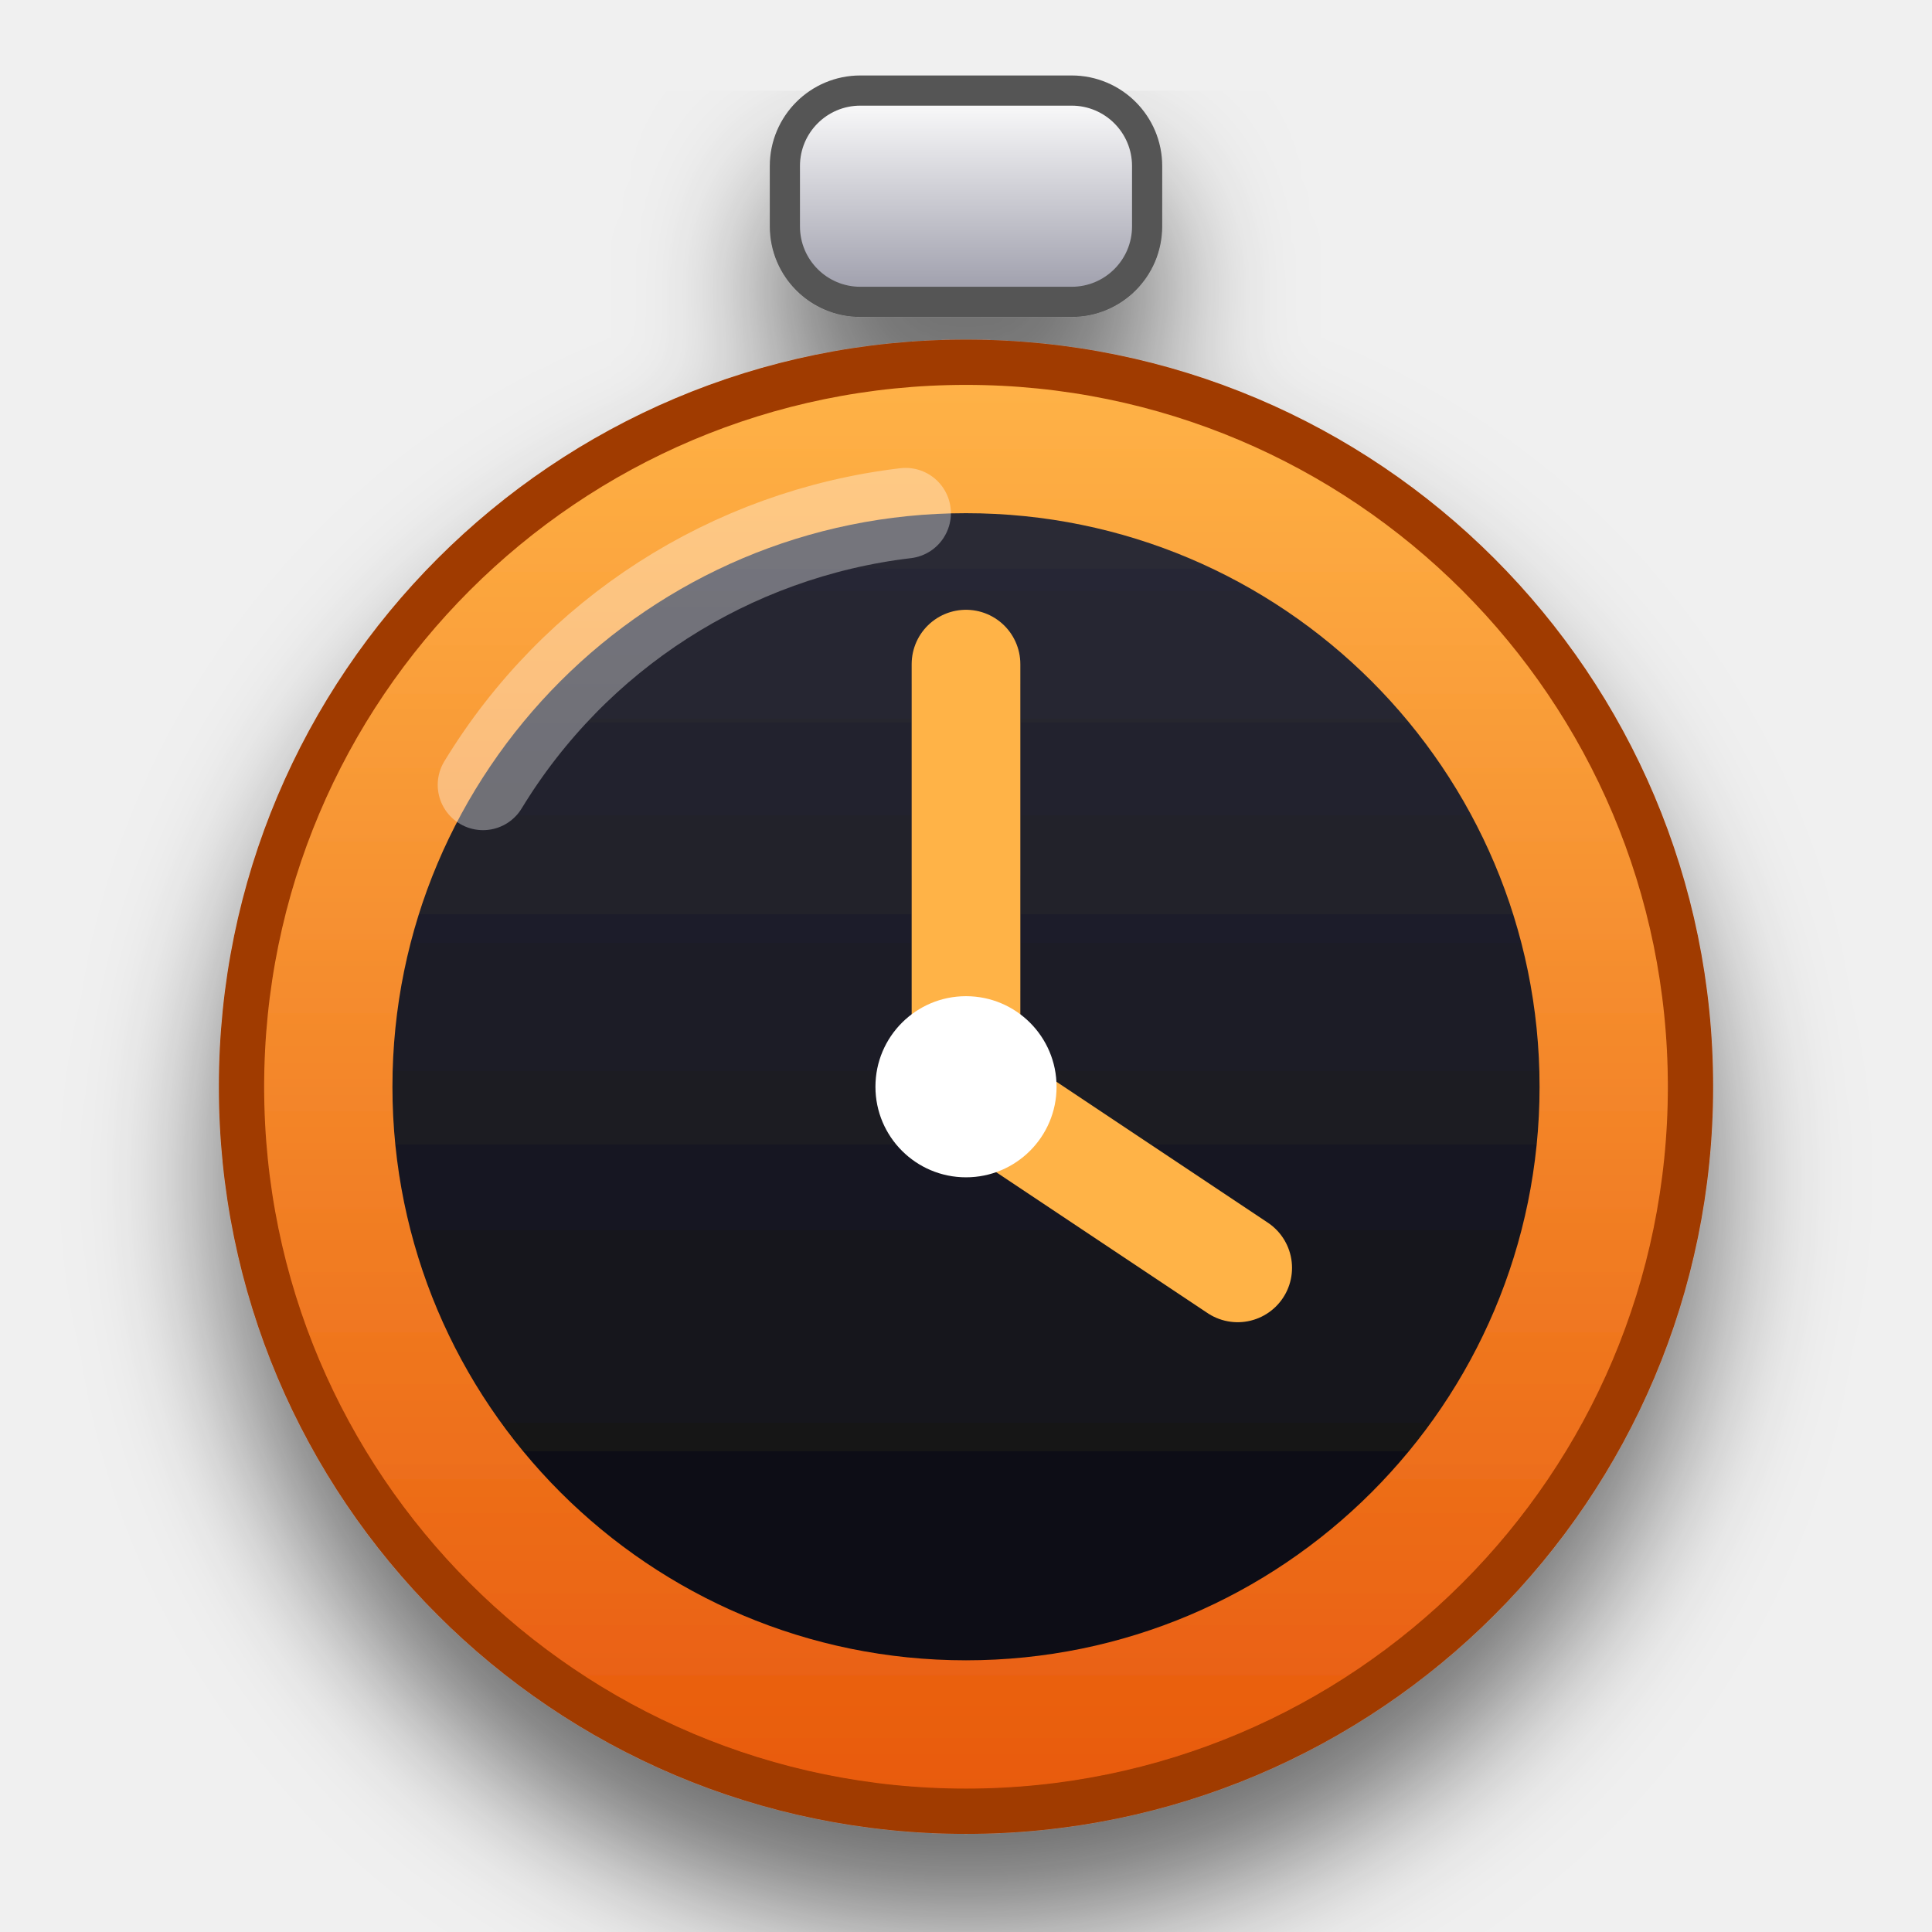
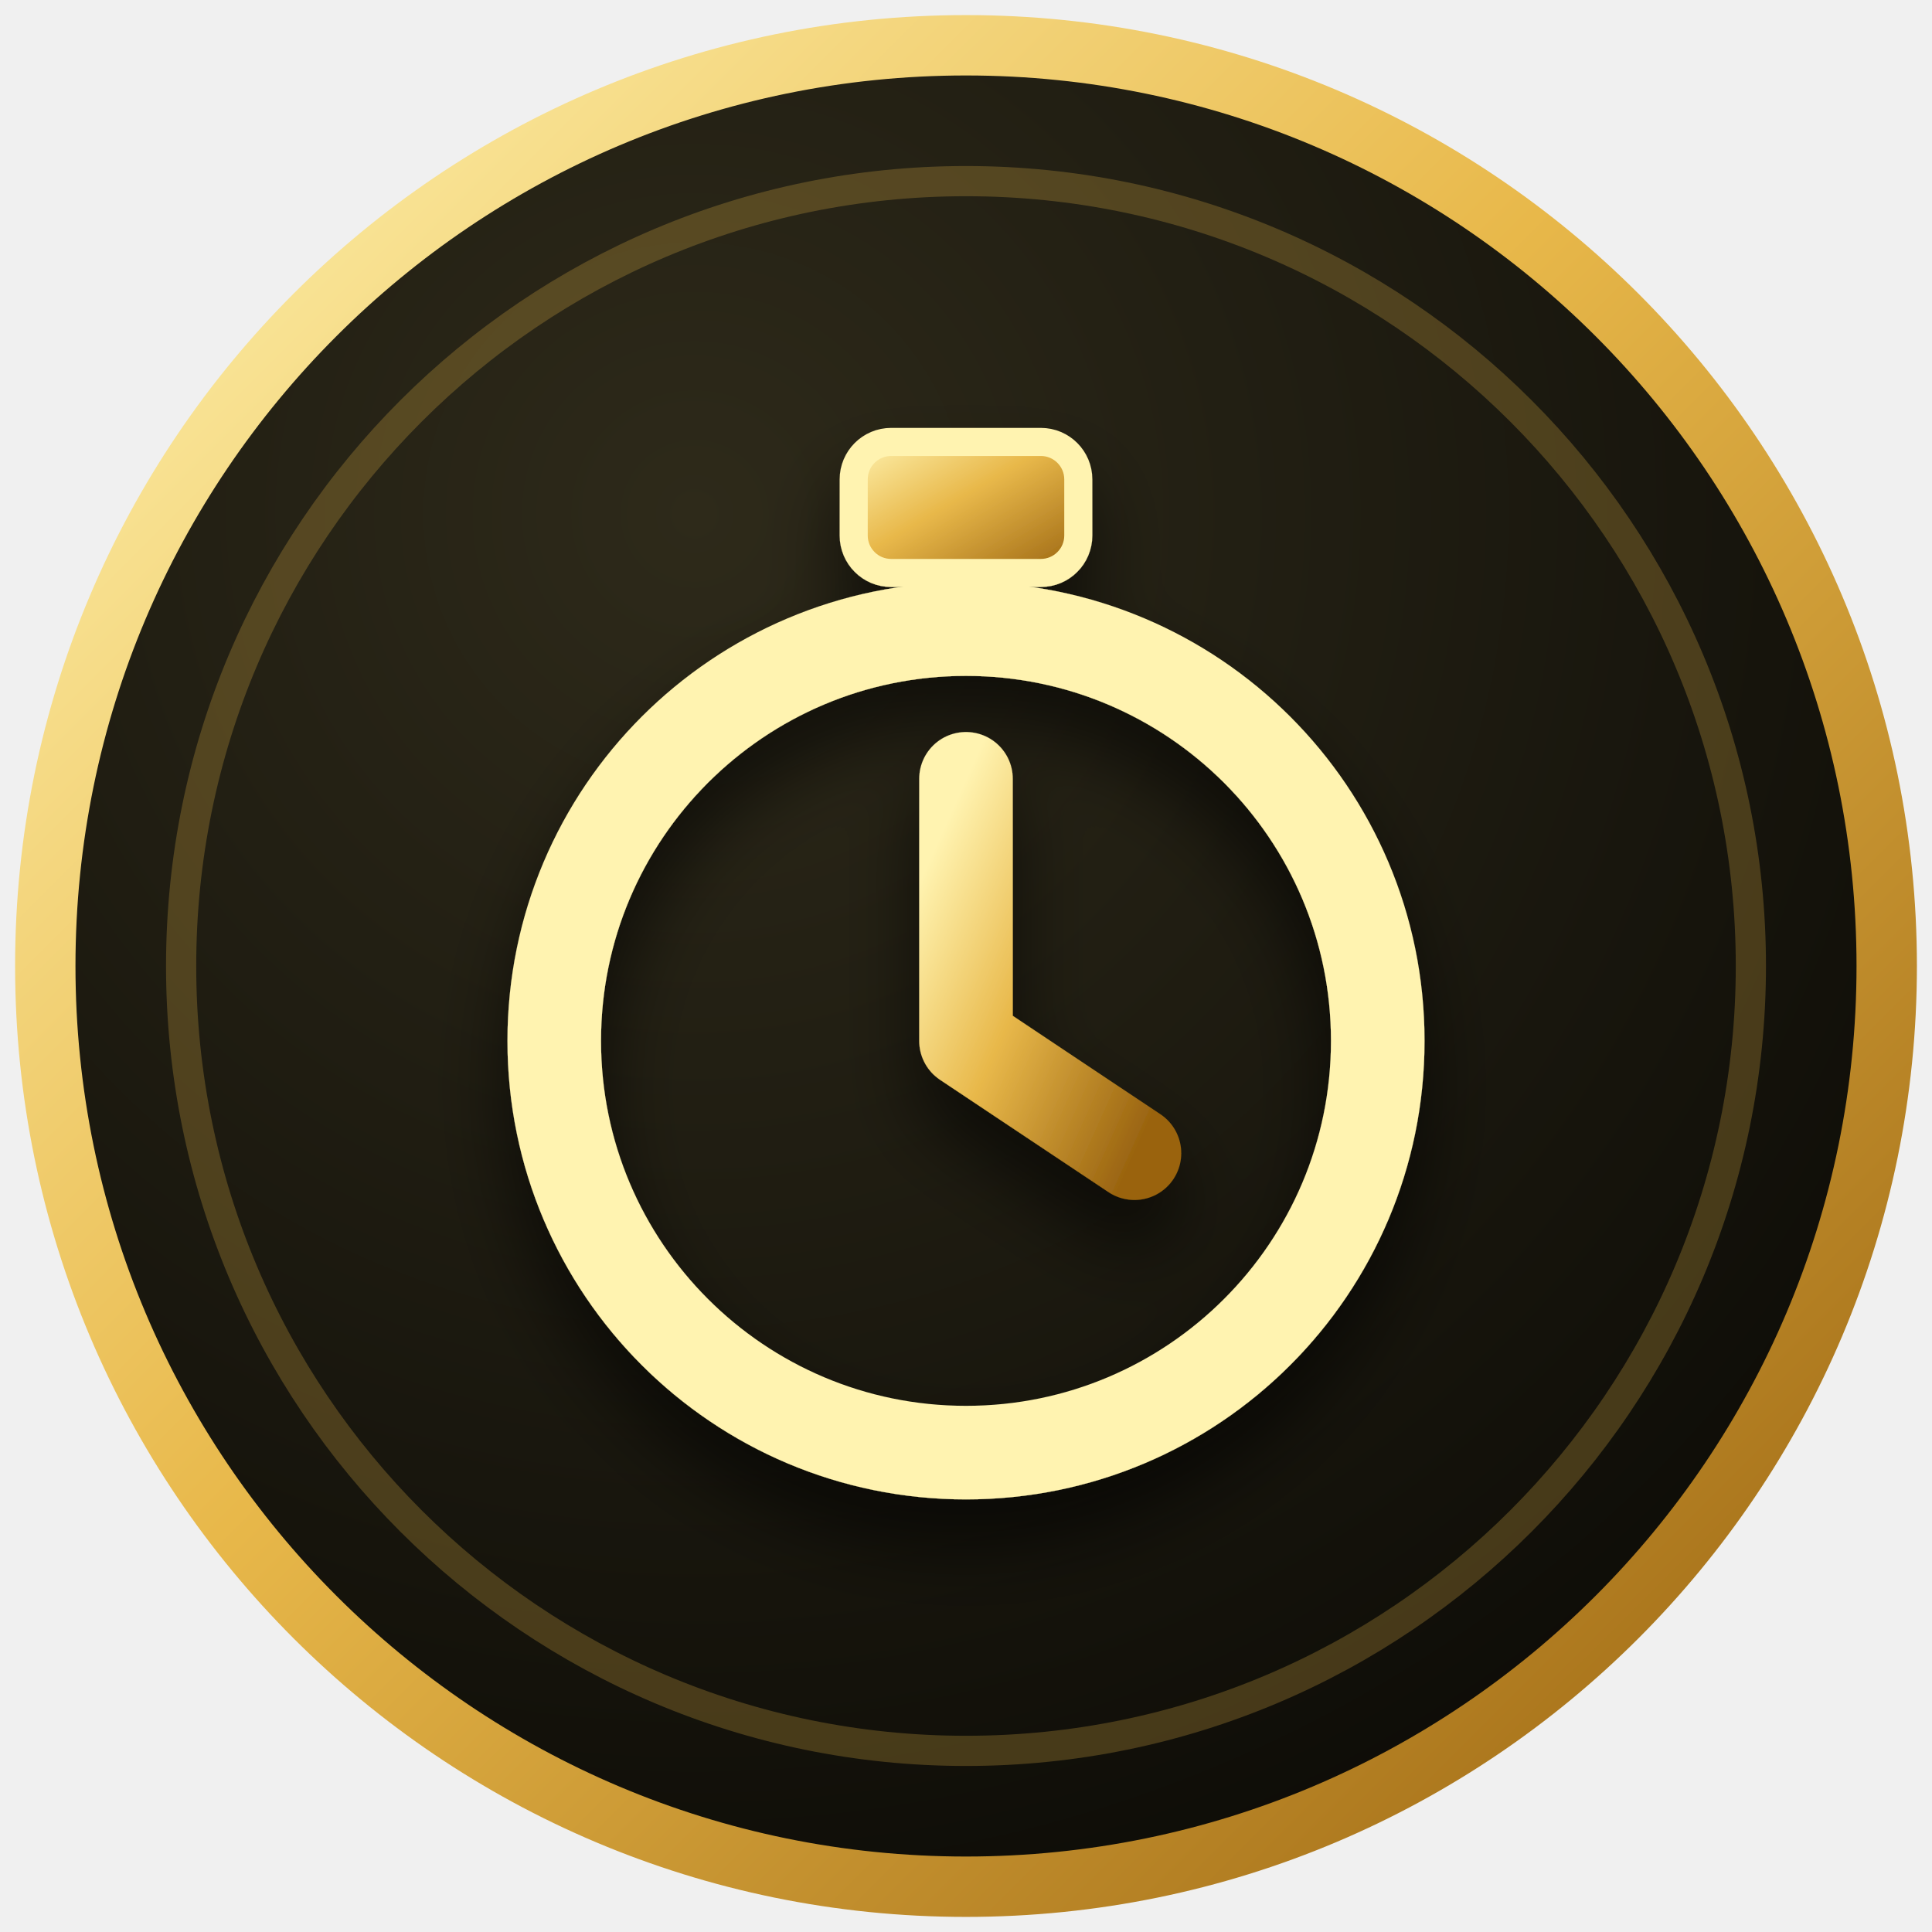
<svg xmlns="http://www.w3.org/2000/svg" viewBox="0 0 64 64">
  <defs>
-     <linearGradient id="a" x1="0" y1="0" x2="0" y2="1">
-       <stop offset="0" stop-color="#ffb347" />
-       <stop offset="1" stop-color="#e8590c" />
+     <linearGradient id="g" x1="0" y1="0" x2="1" y2="1">
+       <stop offset="0" stop-color="#fff3b0" />
+       <stop offset=".45" stop-color="#e8b84a" />
+       <stop offset="1" stop-color="#9a6410" />
    </linearGradient>
-     <linearGradient id="r" x1="0" y1="0" x2="0" y2="1">
-       <stop offset="0" stop-color="#fff" />
-       <stop offset="1" stop-color="#9a9aa8" />
-     </linearGradient>
-     <linearGradient id="f" x1="0" y1="0" x2="0" y2="1">
-       <stop offset="0" stop-color="#2a2a36" />
-       <stop offset="1" stop-color="#0c0c12" />
-     </linearGradient>
-     <filter id="s" x="-20%" y="-20%" width="140%" height="150%">
-       <feDropShadow dx="0" dy="3" stdDeviation="2.2" flood-color="#000" flood-opacity=".55" />
+     <radialGradient id="c" cx=".35" cy=".25" r=".9">
+       <stop offset="0" stop-color="#2e2a1a" />
+       <stop offset="1" stop-color="#0a0905" />
+     </radialGradient>
+     <filter id="s" x="-30%" y="-30%" width="160%" height="170%">
+       <feDropShadow dx="0" dy="2.5" stdDeviation="2" flood-color="#000" flood-opacity=".6" />
    </filter>
  </defs>
-   <g filter="url(#s)">
-     <rect x="26" y="3" width="12" height="7" rx="2.5" fill="url(#r)" stroke="#555" stroke-width="1" />
-     <circle cx="32" cy="36" r="24" fill="url(#a)" stroke="#a03a00" stroke-width="1.5" />
-     <circle cx="32" cy="36" r="19" fill="url(#f)" />
-     <path d="M32 36V22M32 36l9 6" stroke="#ffb347" stroke-width="3.6" stroke-linecap="round" fill="none" />
-     <circle cx="32" cy="36" r="3" fill="#fff" />
-     <path d="M16 26a19 19 0 0 1 14-9" stroke="#fff" stroke-opacity=".35" stroke-width="3" fill="none" stroke-linecap="round" />
+   <circle cx="32" cy="32" r="30.5" fill="url(#c)" stroke="url(#g)" stroke-width="2" />
+   <circle cx="32" cy="32" r="26" fill="none" stroke="#e8b84a" stroke-opacity=".25" />
+   <g transform="translate(32 32) scale(.62) translate(-32 -32)" filter="url(#s)">
+     <g fill="url(#g)" stroke="#fff3b0" stroke-width="1.5">
+       <circle cx="32" cy="36" r="22" fill="none" stroke-width="5" />
+       <rect x="26" y="4" width="12" height="7" rx="2" />
+     </g>
+     <g fill="url(#g)" stroke="url(#g)" stroke-width="5">
+       <path d="M32 36V22M32 36l9 6" fill="none" stroke-linecap="round" />
+     </g>
  </g>
</svg>
